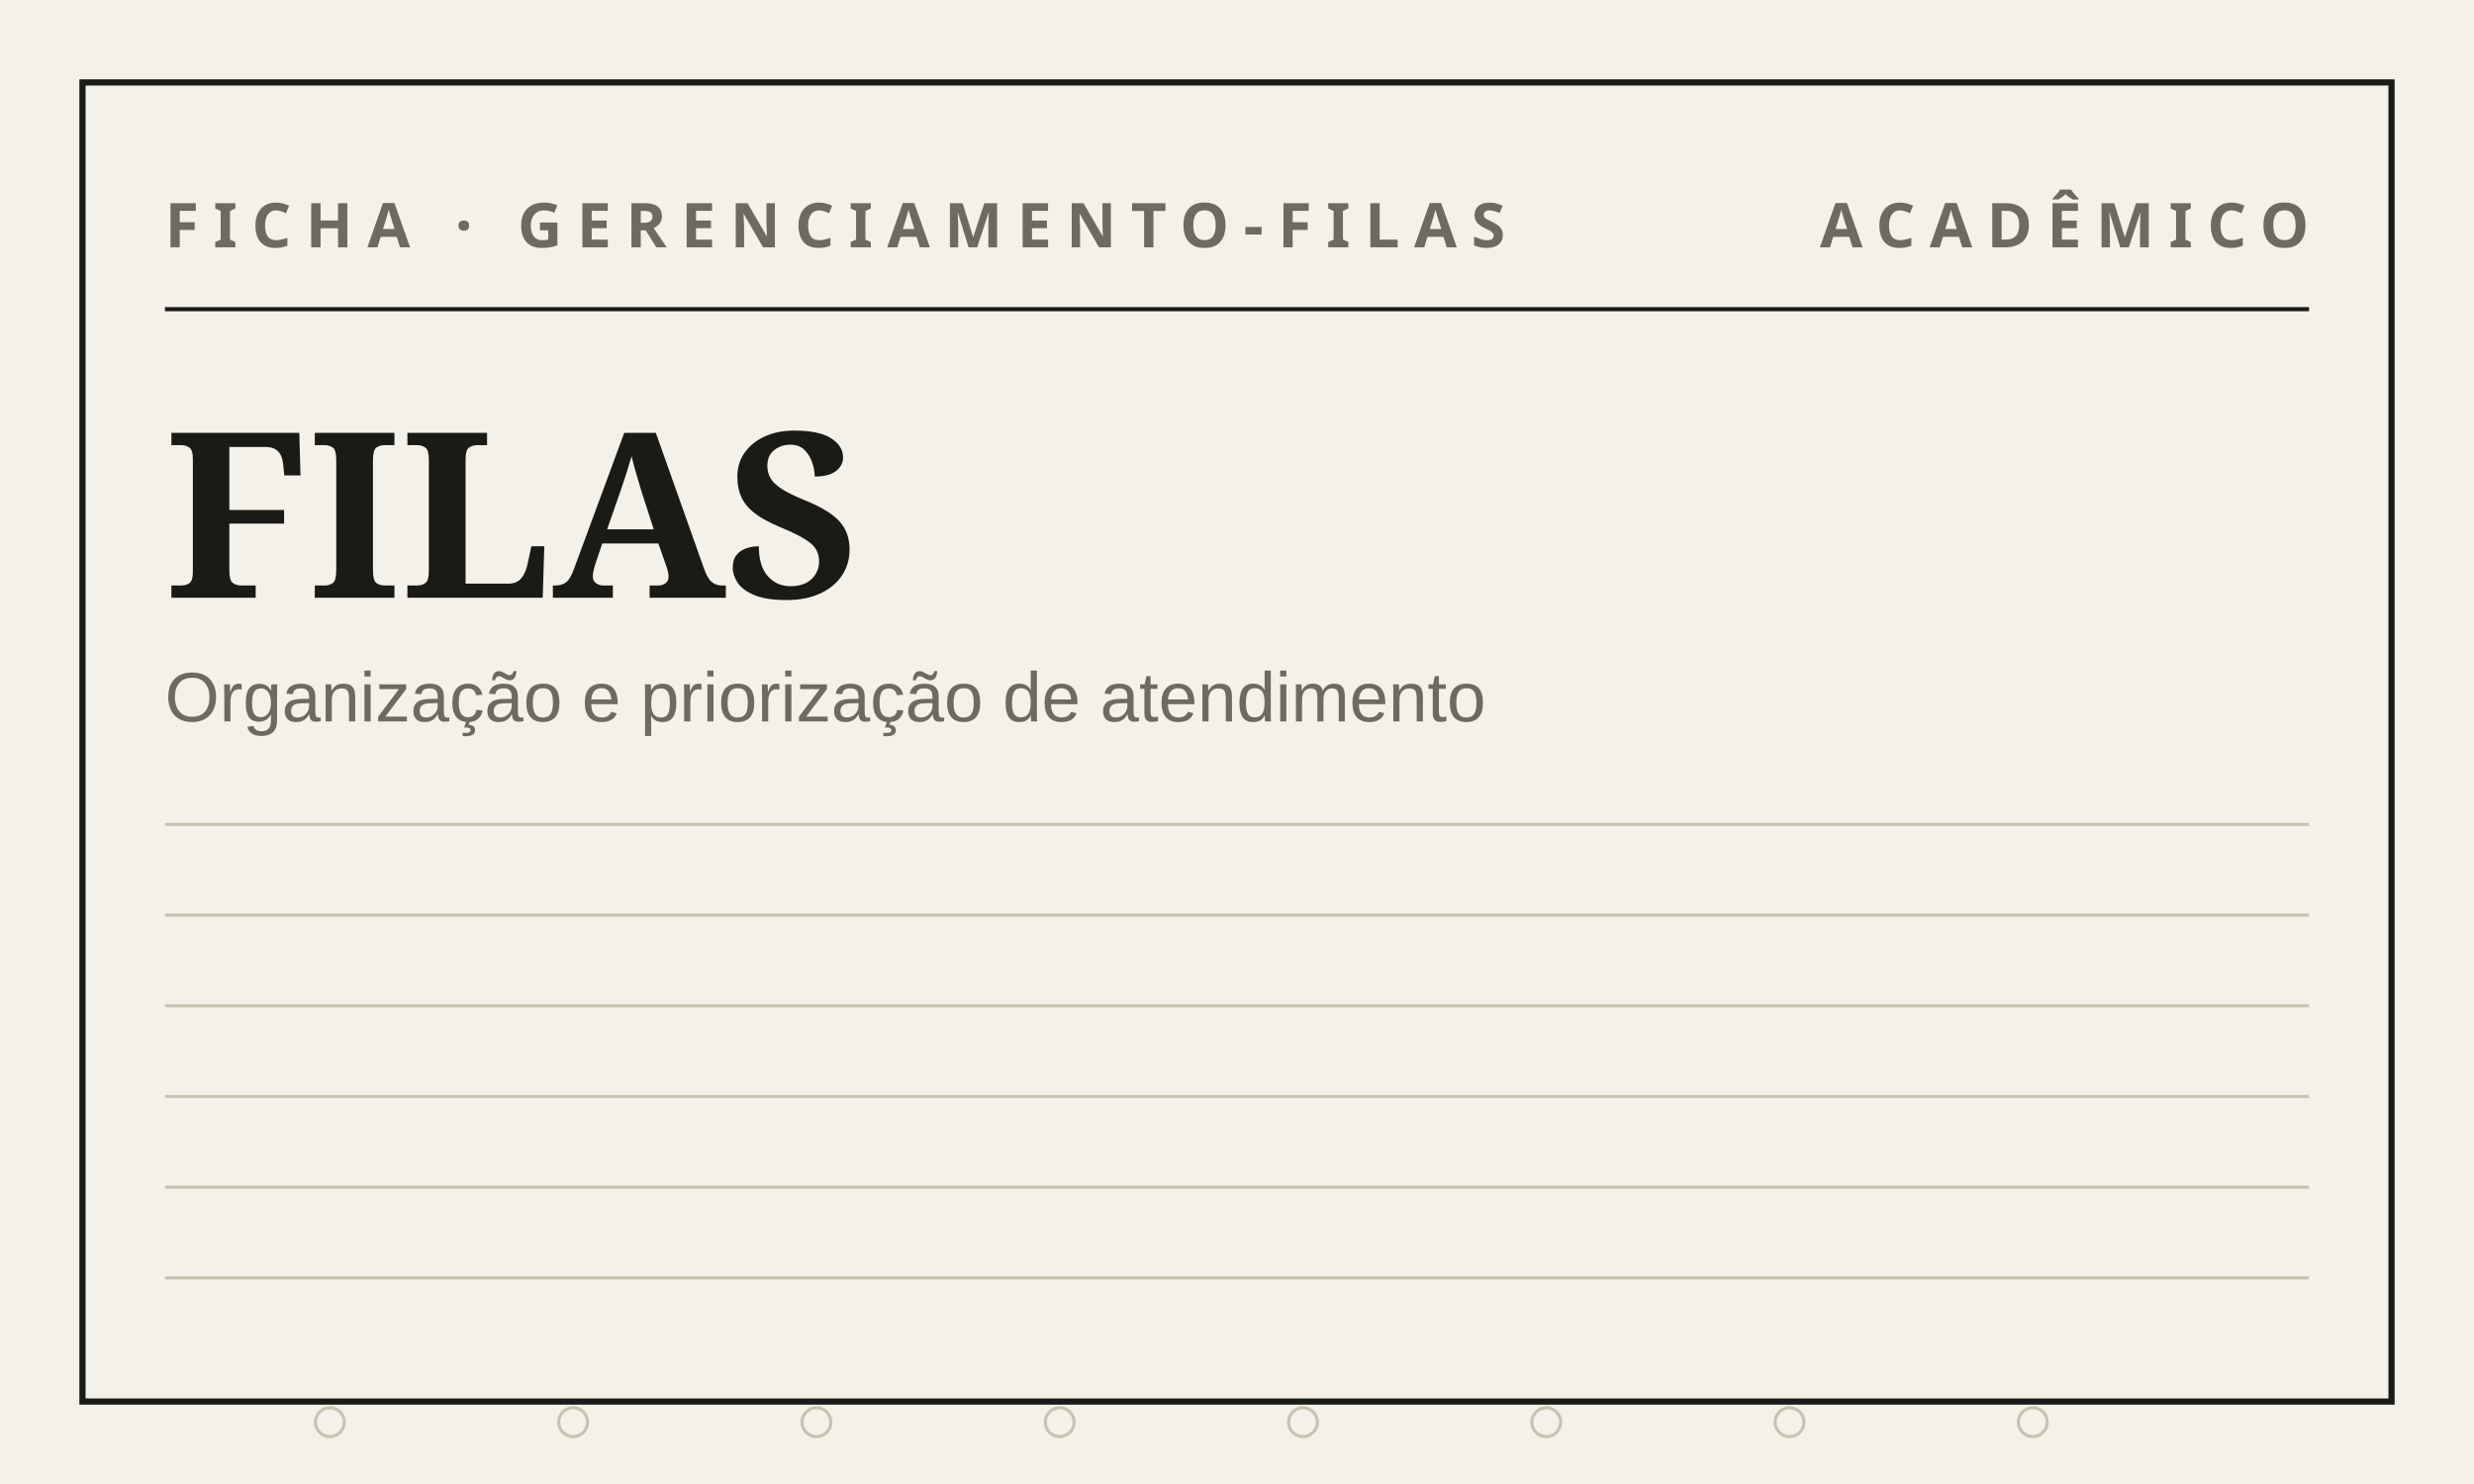
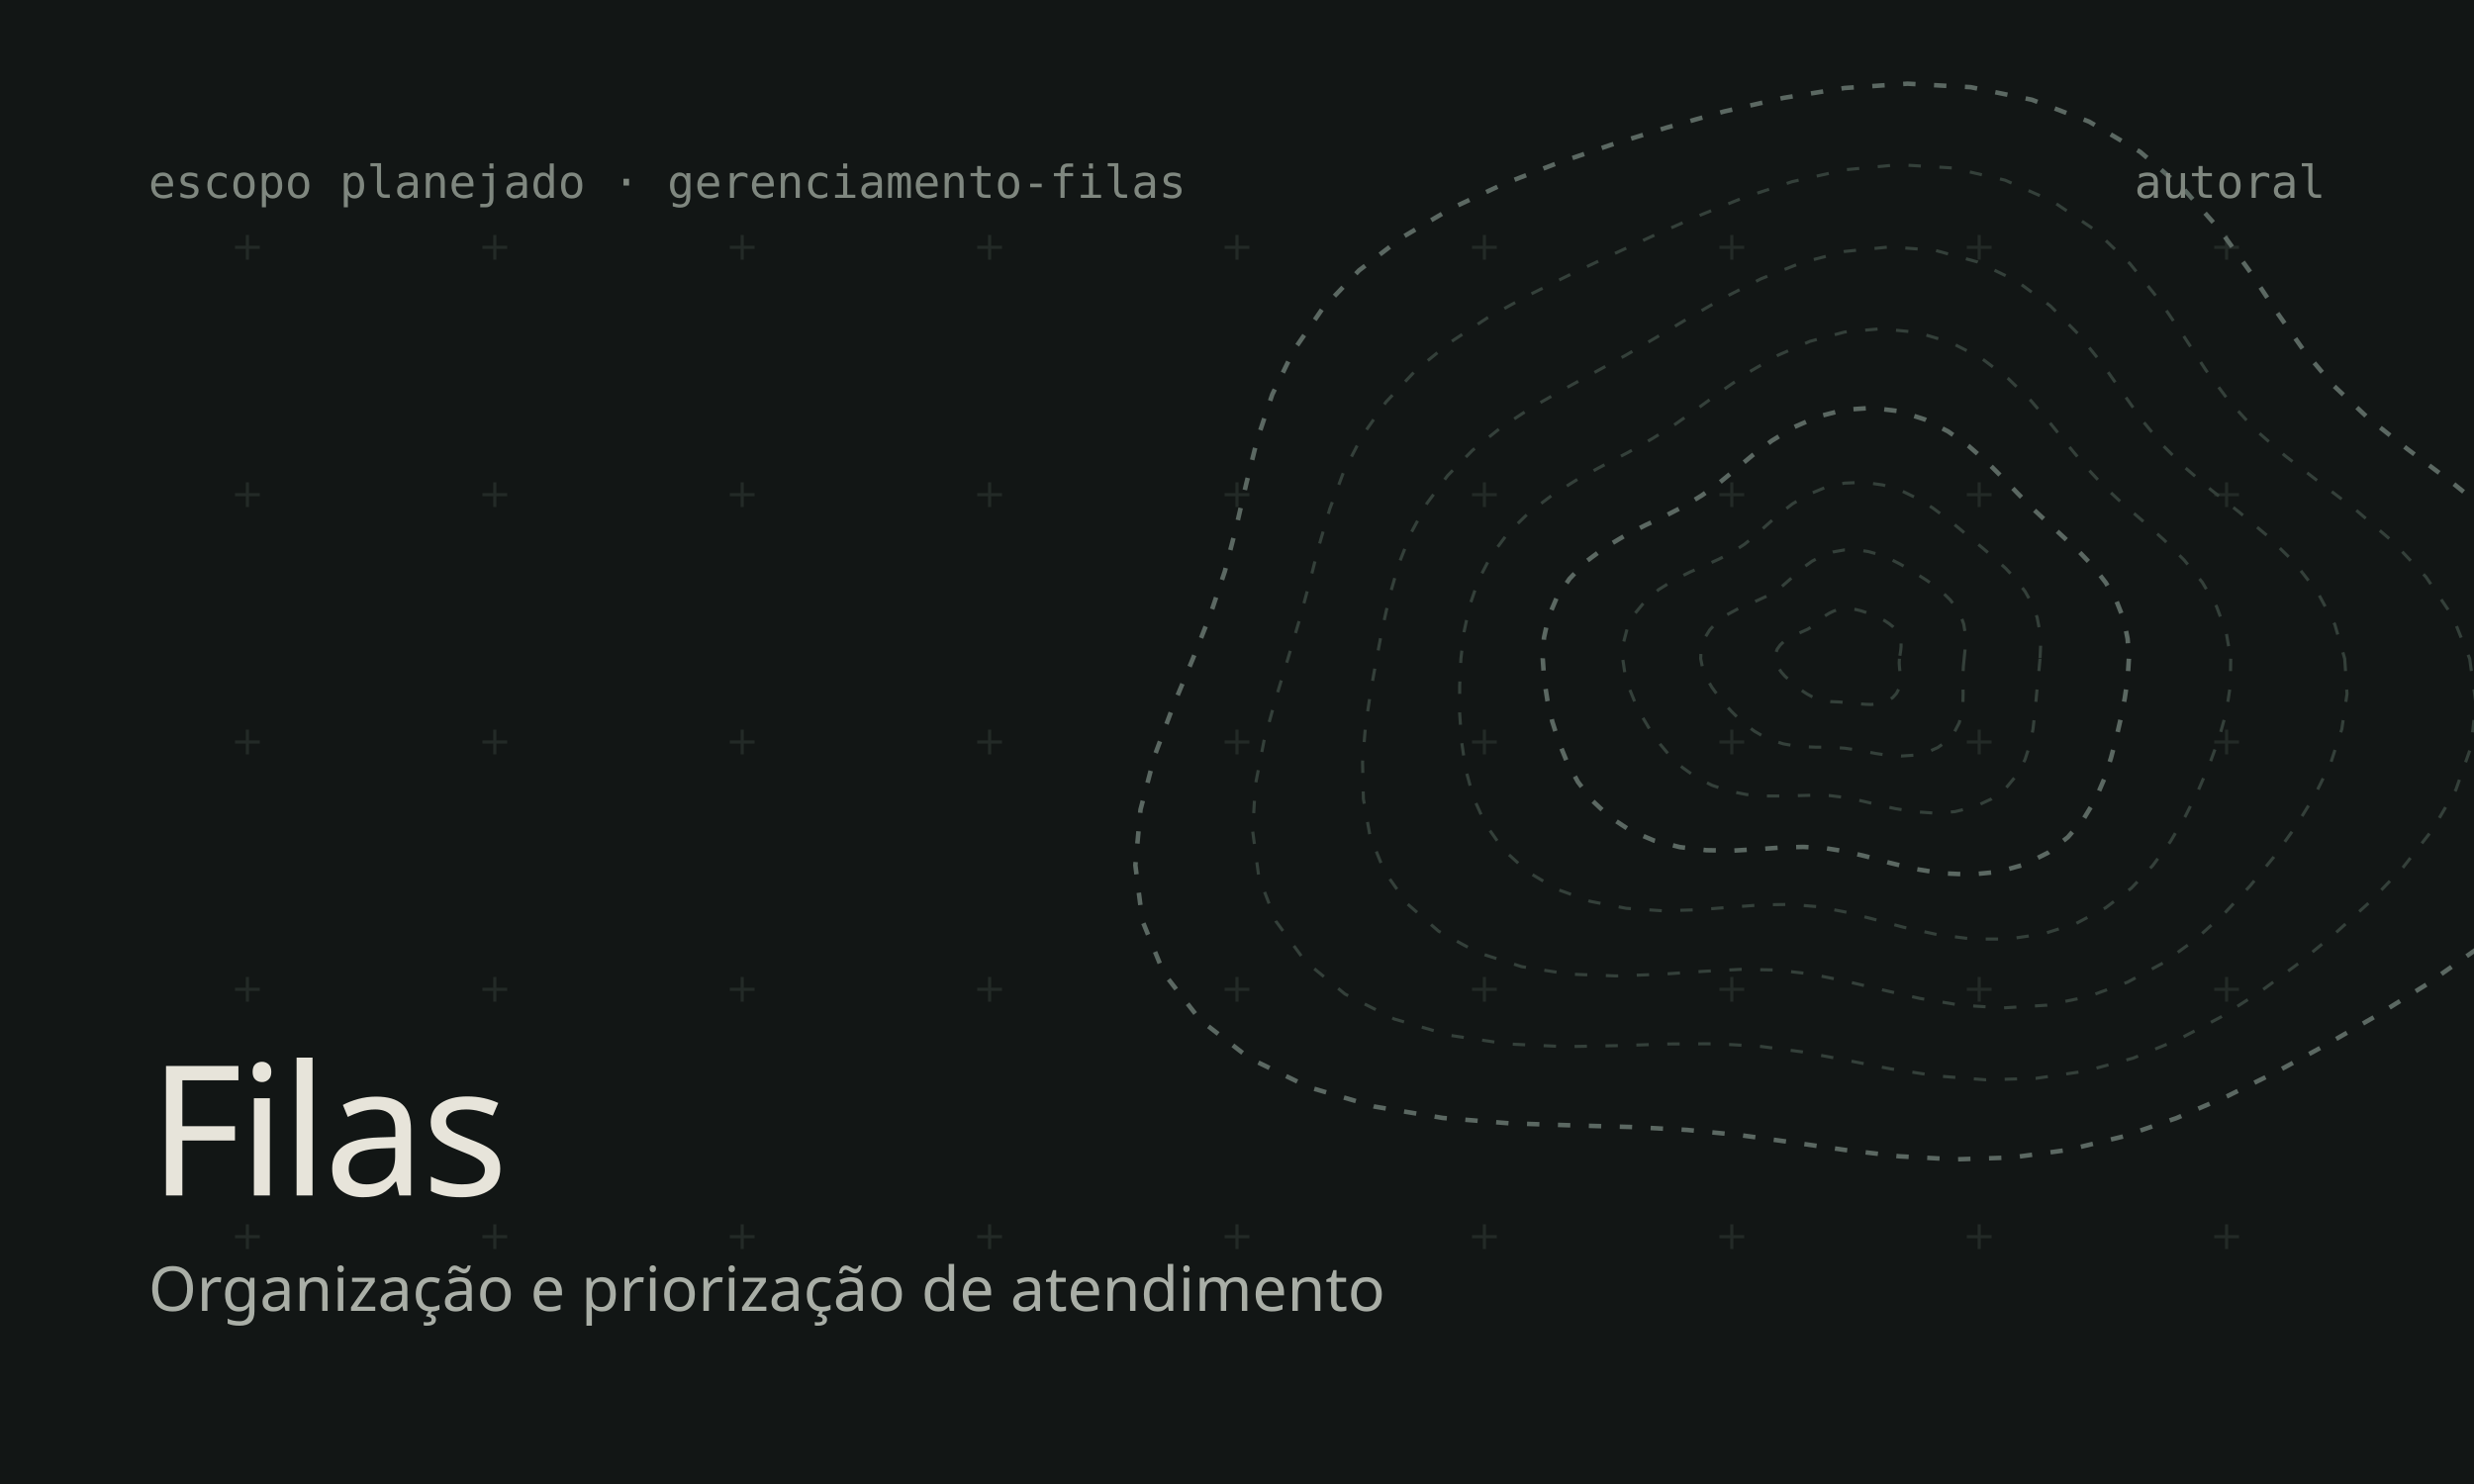
<svg xmlns="http://www.w3.org/2000/svg" viewBox="0 0 1200 720" role="img" aria-labelledby="t-gerenciamento-filas d-gerenciamento-filas">
-   <style>
-     @media (prefers-color-scheme: dark) {
-       [fill="#f4f1e8"] { fill: #242019; }
-       [fill="#1a1a17"] { fill: #efe9db; }
-       [fill="#6f6a5f"] { fill: #b9b1a0; }
-       [stroke="#1a1a17"] { stroke: #efe9db; }
-       [stroke="#c8c2b0"] { stroke: #41392c; }
-     }
-   </style>
-   <rect width="1200" height="720" fill="#f4f1e8" />
-   <rect x="40" y="40" width="1120" height="640" fill="none" stroke="#1a1a17" stroke-width="3" />
-   <line x1="80" y1="150" x2="1120" y2="150" stroke="#1a1a17" stroke-width="2" />
-   <text x="80" y="120" font-family="Archivo Narrow, Arial Narrow, sans-serif" font-size="30" font-weight="700" letter-spacing="7" fill="#6f6a5f">FICHA · GERENCIAMENTO-FILAS</text>
-   <text x="1120" y="120" text-anchor="end" font-family="Archivo Narrow, Arial Narrow, sans-serif" font-size="30" font-weight="700" letter-spacing="7" fill="#6f6a5f">ACADÊMICO</text>
-   <text x="80" y="290" font-family="Zilla Slab, Georgia, serif" font-size="112" font-weight="700" fill="#1a1a17">FILAS</text>
-   <text x="80" y="350" font-family="Archivo, Arial, sans-serif" font-size="34" fill="#6f6a5f">Organização e priorização de atendimento</text>
-   <line x1="80" y1="400" x2="1120" y2="400" stroke="#c8c2b0" stroke-width="1.5" />
-   <line x1="80" y1="444" x2="1120" y2="444" stroke="#c8c2b0" stroke-width="1.5" />
-   <line x1="80" y1="488" x2="1120" y2="488" stroke="#c8c2b0" stroke-width="1.5" />
-   <line x1="80" y1="532" x2="1120" y2="532" stroke="#c8c2b0" stroke-width="1.5" />
-   <line x1="80" y1="576" x2="1120" y2="576" stroke="#c8c2b0" stroke-width="1.5" />
-   <line x1="80" y1="620" x2="1120" y2="620" stroke="#c8c2b0" stroke-width="1.5" />
-   <circle cx="160" cy="690" r="7" fill="none" stroke="#c8c2b0" stroke-width="1.5" />
-   <circle cx="278" cy="690" r="7" fill="none" stroke="#c8c2b0" stroke-width="1.5" />
-   <circle cx="396" cy="690" r="7" fill="none" stroke="#c8c2b0" stroke-width="1.5" />
-   <circle cx="514" cy="690" r="7" fill="none" stroke="#c8c2b0" stroke-width="1.5" />
-   <circle cx="632" cy="690" r="7" fill="none" stroke="#c8c2b0" stroke-width="1.5" />
-   <circle cx="750" cy="690" r="7" fill="none" stroke="#c8c2b0" stroke-width="1.5" />
-   <circle cx="868" cy="690" r="7" fill="none" stroke="#c8c2b0" stroke-width="1.5" />
-   <circle cx="986" cy="690" r="7" fill="none" stroke="#c8c2b0" stroke-width="1.5" />
+   <rect width="1200" height="720" fill="#121615" />
+   <path d="M114 120h12M120 114v12M114 240h12M120 234v12M114 360h12M120 354v12M114 480h12M120 474v12M114 600h12M120 594v12M234 120h12M240 114v12M234 240h12M240 234v12M234 360h12M240 354v12M234 480h12M240 474v12M234 600h12M240 594v12M354 120h12M360 114v12M354 240h12M360 234v12M354 360h12M360 354v12M354 480h12M360 474v12M354 600h12M360 594v12M474 120h12M480 114v12M474 240h12M480 234v12M474 360h12M480 354v12M474 480h12M480 474v12M474 600h12M480 594v12M594 120h12M600 114v12M594 240h12M600 234v12M594 360h12M600 354v12M594 480h12M600 474v12M594 600h12M600 594v12M714 120h12M720 114v12M714 240h12M720 234v12M714 360h12M720 354v12M714 480h12M720 474v12M714 600h12M720 594v12M834 120h12M840 114v12M834 240h12M840 234v12M834 360h12M840 354v12M834 480h12M840 474v12M834 600h12M840 594v12M954 120h12M960 114v12M954 240h12M960 234v12M954 360h12M960 354v12M954 480h12M960 474v12M954 600h12M960 594v12M1074 120h12M1080 114v12M1074 240h12M1080 234v12M1074 360h12M1080 354v12M1074 480h12M1080 474v12M1074 600h12M1080 594v12" stroke="#232a27" stroke-width="1.5" />
+   <path d="M921.3 319.6L921.2 321.5L921.3 323.4L921.5 325.4L921.7 327.5L921.8 329.7L921.6 332.0L921.0 334.3L919.8 336.5L918.1 338.4L915.9 339.9L913.4 340.9L910.5 341.5L907.6 341.8L904.8 341.7L902.1 341.5L899.5 341.2L897.1 341.0L894.7 340.8L892.4 340.6L890.1 340.5L887.8 340.4L885.4 340.1L883.1 339.6L880.8 338.9L878.7 337.9L876.7 336.8L874.8 335.6L873.0 334.2L871.2 332.8L869.4 331.3L867.6 329.7L865.8 328.1L864.1 326.2L862.7 324.2L861.6 321.9L861.1 319.6L861.2 317.3L862.0 315.0L863.5 312.9L865.4 311.1L867.7 309.6L870.2 308.3L872.6 307.2L874.8 306.2L876.8 305.3L878.6 304.2L880.2 303.0L881.7 301.6L883.4 300.2L885.2 298.8L887.3 297.5L889.6 296.4L892.1 295.7L894.7 295.4L897.4 295.4L900.0 295.7L902.5 296.3L905.0 297.1L907.4 298.0L909.7 298.9L911.9 300.0L914.1 301.1L916.2 302.5L918.1 304.0L919.7 305.7L920.9 307.6L921.7 309.6L922.1 311.7L922.1 313.8L921.9 315.8L921.6 317.7ZM952.7 319.6L952.3 323.7L952.1 327.7L952.1 331.9L952.2 336.4L952.1 341.0L951.6 345.9L950.3 350.7L947.9 355.3L944.5 359.4L939.9 362.7L934.5 365.1L928.5 366.4L922.2 366.8L916.0 366.5L910.1 365.6L904.7 364.6L899.6 363.7L894.7 363.0L890.0 362.7L885.3 362.5L880.4 362.5L875.3 362.3L870.1 361.8L865.0 360.9L860.0 359.3L855.3 357.3L850.9 354.7L846.9 351.7L843.2 348.5L839.7 345.0L836.4 341.4L833.3 337.5L830.3 333.4L827.8 329.1L825.9 324.4L824.9 319.6L825.1 314.8L826.6 310.0L829.3 305.6L833.0 301.7L837.6 298.3L842.6 295.6L847.7 293.3L852.5 291.3L856.8 289.3L860.7 287.2L864.1 284.7L867.4 281.8L870.9 278.7L874.6 275.4L878.9 272.3L883.7 269.7L889.1 267.8L894.7 266.8L900.5 266.7L906.2 267.6L911.6 269.1L916.8 271.2L921.5 273.6L926.1 276.2L930.4 278.9L934.6 281.6L938.6 284.5L942.4 287.6L945.9 291.0L948.8 294.7L951.0 298.6L952.5 302.8L953.2 307.1L953.4 311.4L953.1 315.5ZM989.5 319.6L988.9 326.2L988.2 332.8L987.6 339.5L986.9 346.5L986.1 353.7L984.6 361.2L982.2 368.6L978.4 375.8L973.0 382.3L966.0 387.6L957.6 391.5L948.2 393.8L938.4 394.5L928.5 393.8L919.1 392.3L910.3 390.3L902.2 388.4L894.7 386.9L887.5 386.0L880.2 385.8L872.5 386.0L864.4 386.2L855.9 386.2L847.2 385.5L838.6 383.8L830.4 381.0L822.8 377.2L816.1 372.4L810.2 367.0L805.2 361.0L800.7 354.7L796.8 348.1L793.3 341.4L790.4 334.3L788.2 327.1L787.1 319.6L787.4 312.1L789.3 304.8L792.9 297.8L798.1 291.5L804.6 286.0L812.0 281.4L819.6 277.6L827.1 274.3L834.1 271.1L840.4 267.8L846.1 264.1L851.5 259.7L856.9 254.8L862.8 249.6L869.5 244.4L877.2 239.9L885.6 236.4L894.7 234.4L904.1 234.0L913.3 235.3L922.1 238.0L930.1 241.9L937.4 246.4L944.0 251.3L950.2 256.3L956.0 261.2L961.8 266.0L967.4 270.8L972.9 275.8L977.9 281.2L982.3 287.0L985.7 293.1L988.1 299.6L989.4 306.3L989.8 313.0ZM1082.0 319.6L1081.8 332.7L1079.8 345.7L1076.2 358.5L1071.6 371.1L1066.2 383.6L1060.0 396.0L1052.8 408.2L1044.2 419.9L1033.8 430.9L1021.4 440.4L1007.1 448.0L991.1 453.1L974.0 455.6L956.6 455.6L939.5 453.4L923.4 449.9L908.5 445.9L894.7 442.4L881.6 439.9L868.5 438.8L854.7 439.0L839.9 440.1L823.8 441.4L806.5 441.9L788.8 440.7L771.3 437.3L755.1 431.4L740.9 422.9L729.3 412.3L720.6 400.0L714.6 386.8L710.9 373.2L708.9 359.5L708.0 346.0L708.0 332.7L708.6 319.6L710.1 306.7L712.8 294.0L717.1 281.5L723.2 269.7L731.4 258.7L741.5 248.8L752.9 240.2L765.1 232.6L777.5 225.9L789.7 219.5L801.3 212.9L812.6 205.8L823.8 197.9L835.5 189.4L848.2 180.6L862.3 172.4L877.9 165.6L894.7 161.1L912.2 159.5L929.7 161.2L946.1 166.1L961.1 173.8L974.0 183.6L985.1 194.4L994.6 205.5L1003.2 216.2L1011.5 226.2L1020.1 235.5L1029.4 244.2L1039.4 252.8L1049.6 261.9L1059.4 271.7L1068.2 282.5L1075.1 294.2L1079.8 306.7ZM1137.3 319.6L1138.4 336.7L1135.9 353.7L1130.5 370.2L1122.7 386.0L1113.4 401.2L1102.9 415.8L1091.4 429.8L1078.9 443.2L1064.9 455.8L1049.4 467.1L1032.0 476.5L1013.0 483.5L992.7 487.7L971.8 489.0L951.0 487.7L931.1 484.4L912.3 480.1L894.7 475.9L878.0 472.5L861.5 470.6L844.3 470.3L825.7 471.3L805.5 472.7L783.7 473.5L760.8 472.6L738.1 469.0L716.6 462.1L697.8 451.8L682.6 438.5L671.5 422.8L664.5 405.5L661.3 387.6L660.9 369.8L662.3 352.4L664.8 335.7L667.7 319.6L670.7 304.0L674.2 288.5L678.6 273.3L684.5 258.4L692.2 244.1L702.2 230.7L714.2 218.5L727.8 207.6L742.6 197.9L757.9 189.2L773.2 180.8L788.5 172.4L803.7 163.5L819.4 154.1L836.1 144.5L854.1 135.3L873.7 127.5L894.7 122.0L916.6 119.8L938.4 121.4L959.2 127.1L978.1 136.3L994.5 148.4L1008.3 162.3L1019.8 176.7L1029.8 190.9L1039.2 204.1L1049.0 216.0L1060.0 227.0L1072.4 237.6L1085.9 248.3L1099.7 259.9L1112.9 272.9L1124.1 287.3L1132.5 303.0ZM1197.9 319.6L1200.9 341.1L1198.5 362.5L1191.2 383.2L1179.8 402.6L1165.7 420.7L1149.7 437.4L1132.6 452.9L1114.9 467.4L1096.5 481.0L1077.1 493.5L1056.5 504.4L1034.6 513.4L1011.4 519.7L987.4 523.2L963.1 523.9L939.3 522.0L916.5 518.5L894.7 514.2L873.9 510.3L853.3 507.6L832.2 506.4L809.7 506.5L785.3 507.3L759.0 507.8L731.2 506.5L703.1 502.3L676.3 494.4L652.4 482.3L633.0 466.3L618.9 447.0L610.6 425.6L607.6 403.2L608.9 380.9L613.1 359.4L618.8 338.9L624.7 319.6L630.2 301.1L635.1 283.0L639.7 265.0L645.0 246.9L651.7 229.0L660.7 211.5L672.3 195.0L686.5 179.9L703.1 166.3L721.3 154.3L740.7 143.6L760.6 133.7L780.8 124.1L801.4 114.6L822.9 105.1L845.4 96.0L869.4 88.1L894.7 82.4L920.9 79.9L947.2 81.5L972.5 87.4L995.7 97.7L1016.0 111.5L1033.1 127.9L1047.2 145.4L1059.1 162.9L1069.9 179.5L1081.1 194.5L1093.6 208.2L1108.2 221.0L1124.8 233.8L1142.7 247.4L1160.5 262.7L1176.7 279.9L1189.6 299.0Z" fill="none" stroke="#34403a" stroke-width="1.5" stroke-linejoin="round" stroke-dasharray="6 9" />
+   <path d="M1032.6 319.6L1032.0 329.2L1030.6 338.8L1028.7 348.4L1026.5 358.0L1023.9 367.8L1020.7 377.8L1016.4 387.8L1010.6 397.4L1003.0 406.2L993.4 413.7L982.1 419.4L969.3 423.0L955.7 424.3L942.1 423.7L928.9 421.6L916.5 418.6L905.2 415.5L894.7 413.0L884.7 411.4L874.6 410.9L864.0 411.2L852.7 412.0L840.5 412.7L827.7 412.5L814.8 411.0L802.2 407.8L790.7 402.9L780.6 396.2L772.2 388.3L765.4 379.4L760.1 369.8L756.1 360.0L752.9 350.0L750.6 340.0L749.0 329.8L748.3 319.6L748.9 309.4L751.1 299.4L755.2 289.7L761.3 280.8L769.0 272.7L778.2 265.8L788.1 259.9L798.1 254.8L807.9 250.2L817.0 245.5L825.4 240.4L833.4 234.7L841.4 228.1L849.9 221.0L859.3 213.9L870.0 207.3L881.9 202.1L894.7 198.8L908.0 197.9L921.2 199.5L933.6 203.5L944.9 209.3L954.9 216.4L963.7 224.1L971.5 231.9L978.8 239.5L985.9 246.7L993.2 253.5L1000.6 260.3L1008.1 267.3L1015.2 274.7L1021.4 282.7L1026.5 291.4L1030.1 300.5L1032.0 310.0ZM1262.5 319.6L1268.1 345.8L1266.3 372.0L1257.5 397.4L1242.5 420.9L1223.0 442.1L1200.7 460.9L1176.9 477.7L1152.7 492.8L1128.6 506.7L1104.6 519.8L1080.4 531.8L1055.6 542.5L1029.8 551.4L1003.1 557.9L975.8 561.6L948.3 562.5L921.1 561.0L894.7 557.9L869.1 554.2L843.8 550.7L818.2 548.2L791.4 546.8L762.8 546.0L732.1 545.0L699.8 542.4L666.8 536.9L634.9 527.5L606.0 513.4L582.1 494.8L564.5 472.2L554.1 446.7L550.7 419.8L553.2 392.8L560.0 366.8L569.1 342.4L578.6 319.6L587.1 298.1L594.1 277.2L599.5 256.3L604.4 235.1L609.8 213.3L617.1 191.4L627.5 170.0L641.5 149.7L659.2 131.2L680.2 115.1L703.6 101.3L728.7 89.5L754.7 79.4L781.3 70.3L808.4 61.9L836.2 54.1L865.0 47.5L894.7 42.7L925.2 40.6L955.9 42.3L985.6 48.4L1013.3 59.0L1038.1 73.7L1059.2 91.7L1076.8 111.6L1091.5 132.0L1104.6 151.8L1117.5 170.1L1131.7 186.9L1148.3 202.5L1167.6 217.8L1189.1 233.9L1211.3 251.8L1232.4 272.0L1250.1 294.8Z" fill="none" stroke="#5b6862" stroke-width="2.2" stroke-linejoin="round" stroke-dasharray="6 9" />
+   <text x="72" y="96" font-family="Martian Mono, ui-monospace, monospace" font-size="22" fill="#7f877f">escopo planejado · gerenciamento-filas</text>
+   <text x="1128" y="96" text-anchor="end" font-family="Martian Mono, ui-monospace, monospace" font-size="22" fill="#7f877f">autoral</text>
+   <text x="72" y="580" font-family="Geologica, Segoe UI, system-ui, sans-serif" font-size="88" font-weight="300" letter-spacing="-2" fill="#e7e4da">Filas</text>
+   <text x="72" y="636" font-family="Geologica, Segoe UI, system-ui, sans-serif" font-size="30" font-weight="300" fill="#a9aea6">Organização e priorização de atendimento</text>
</svg>
